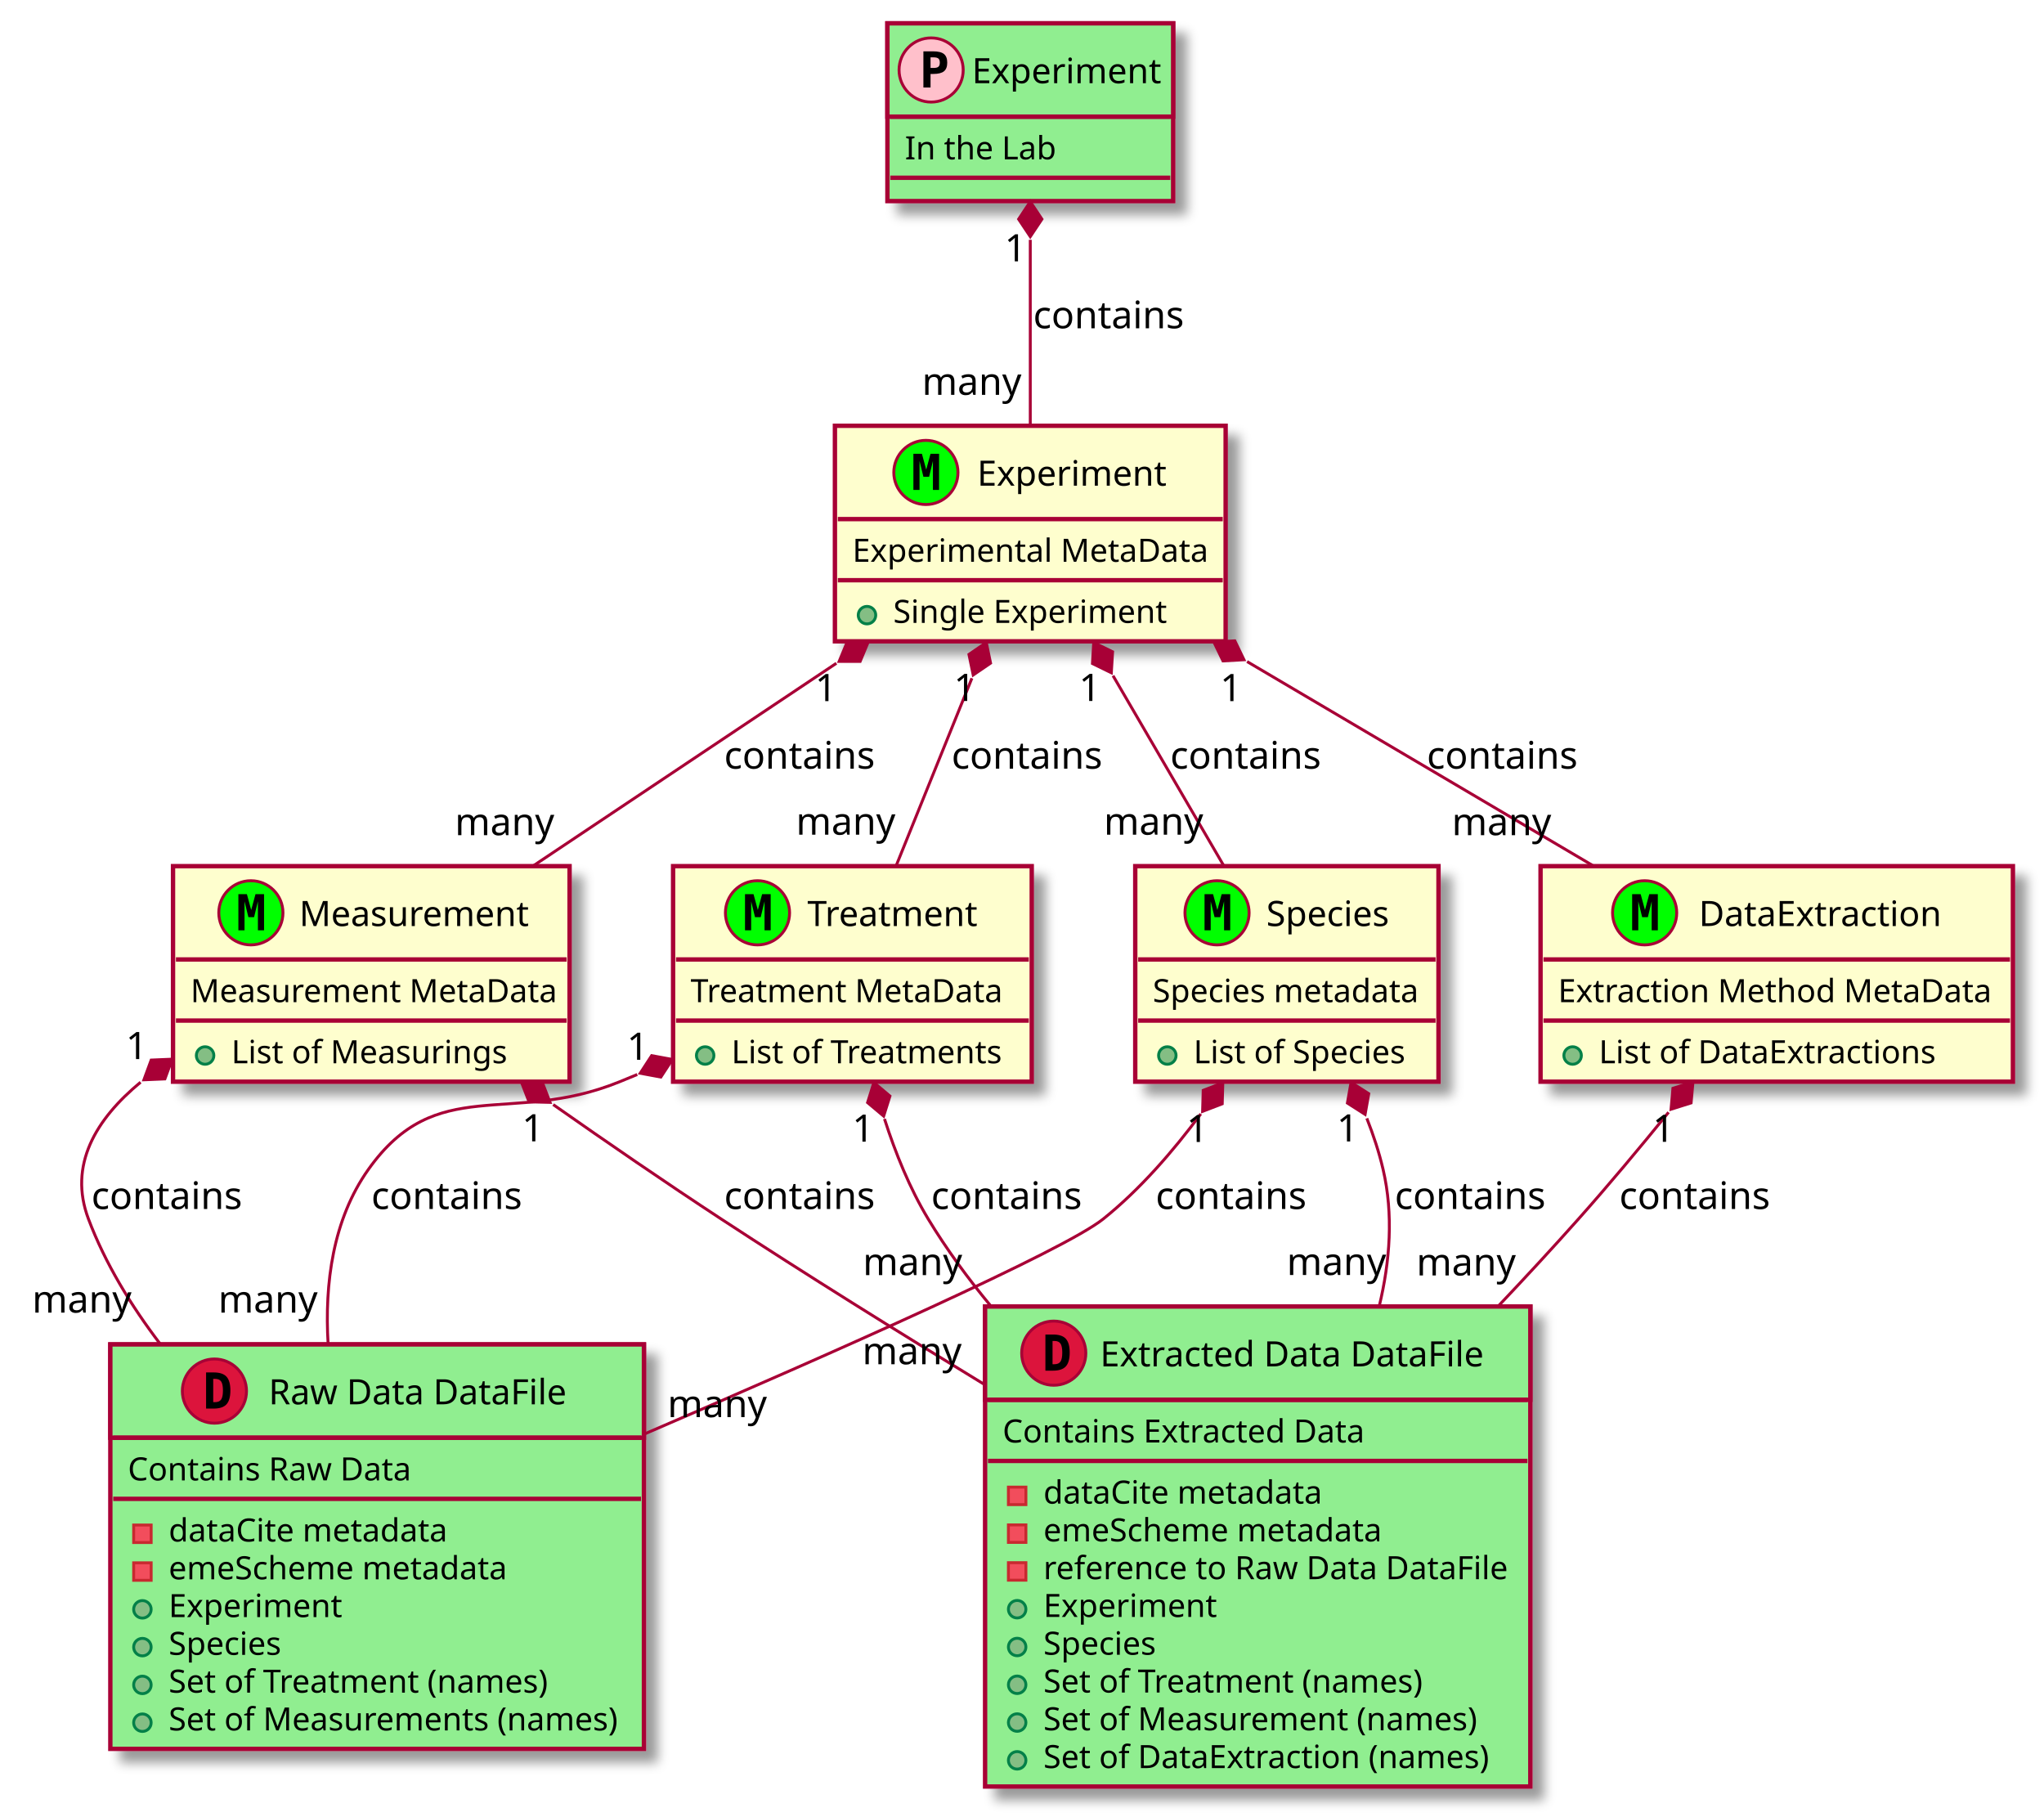
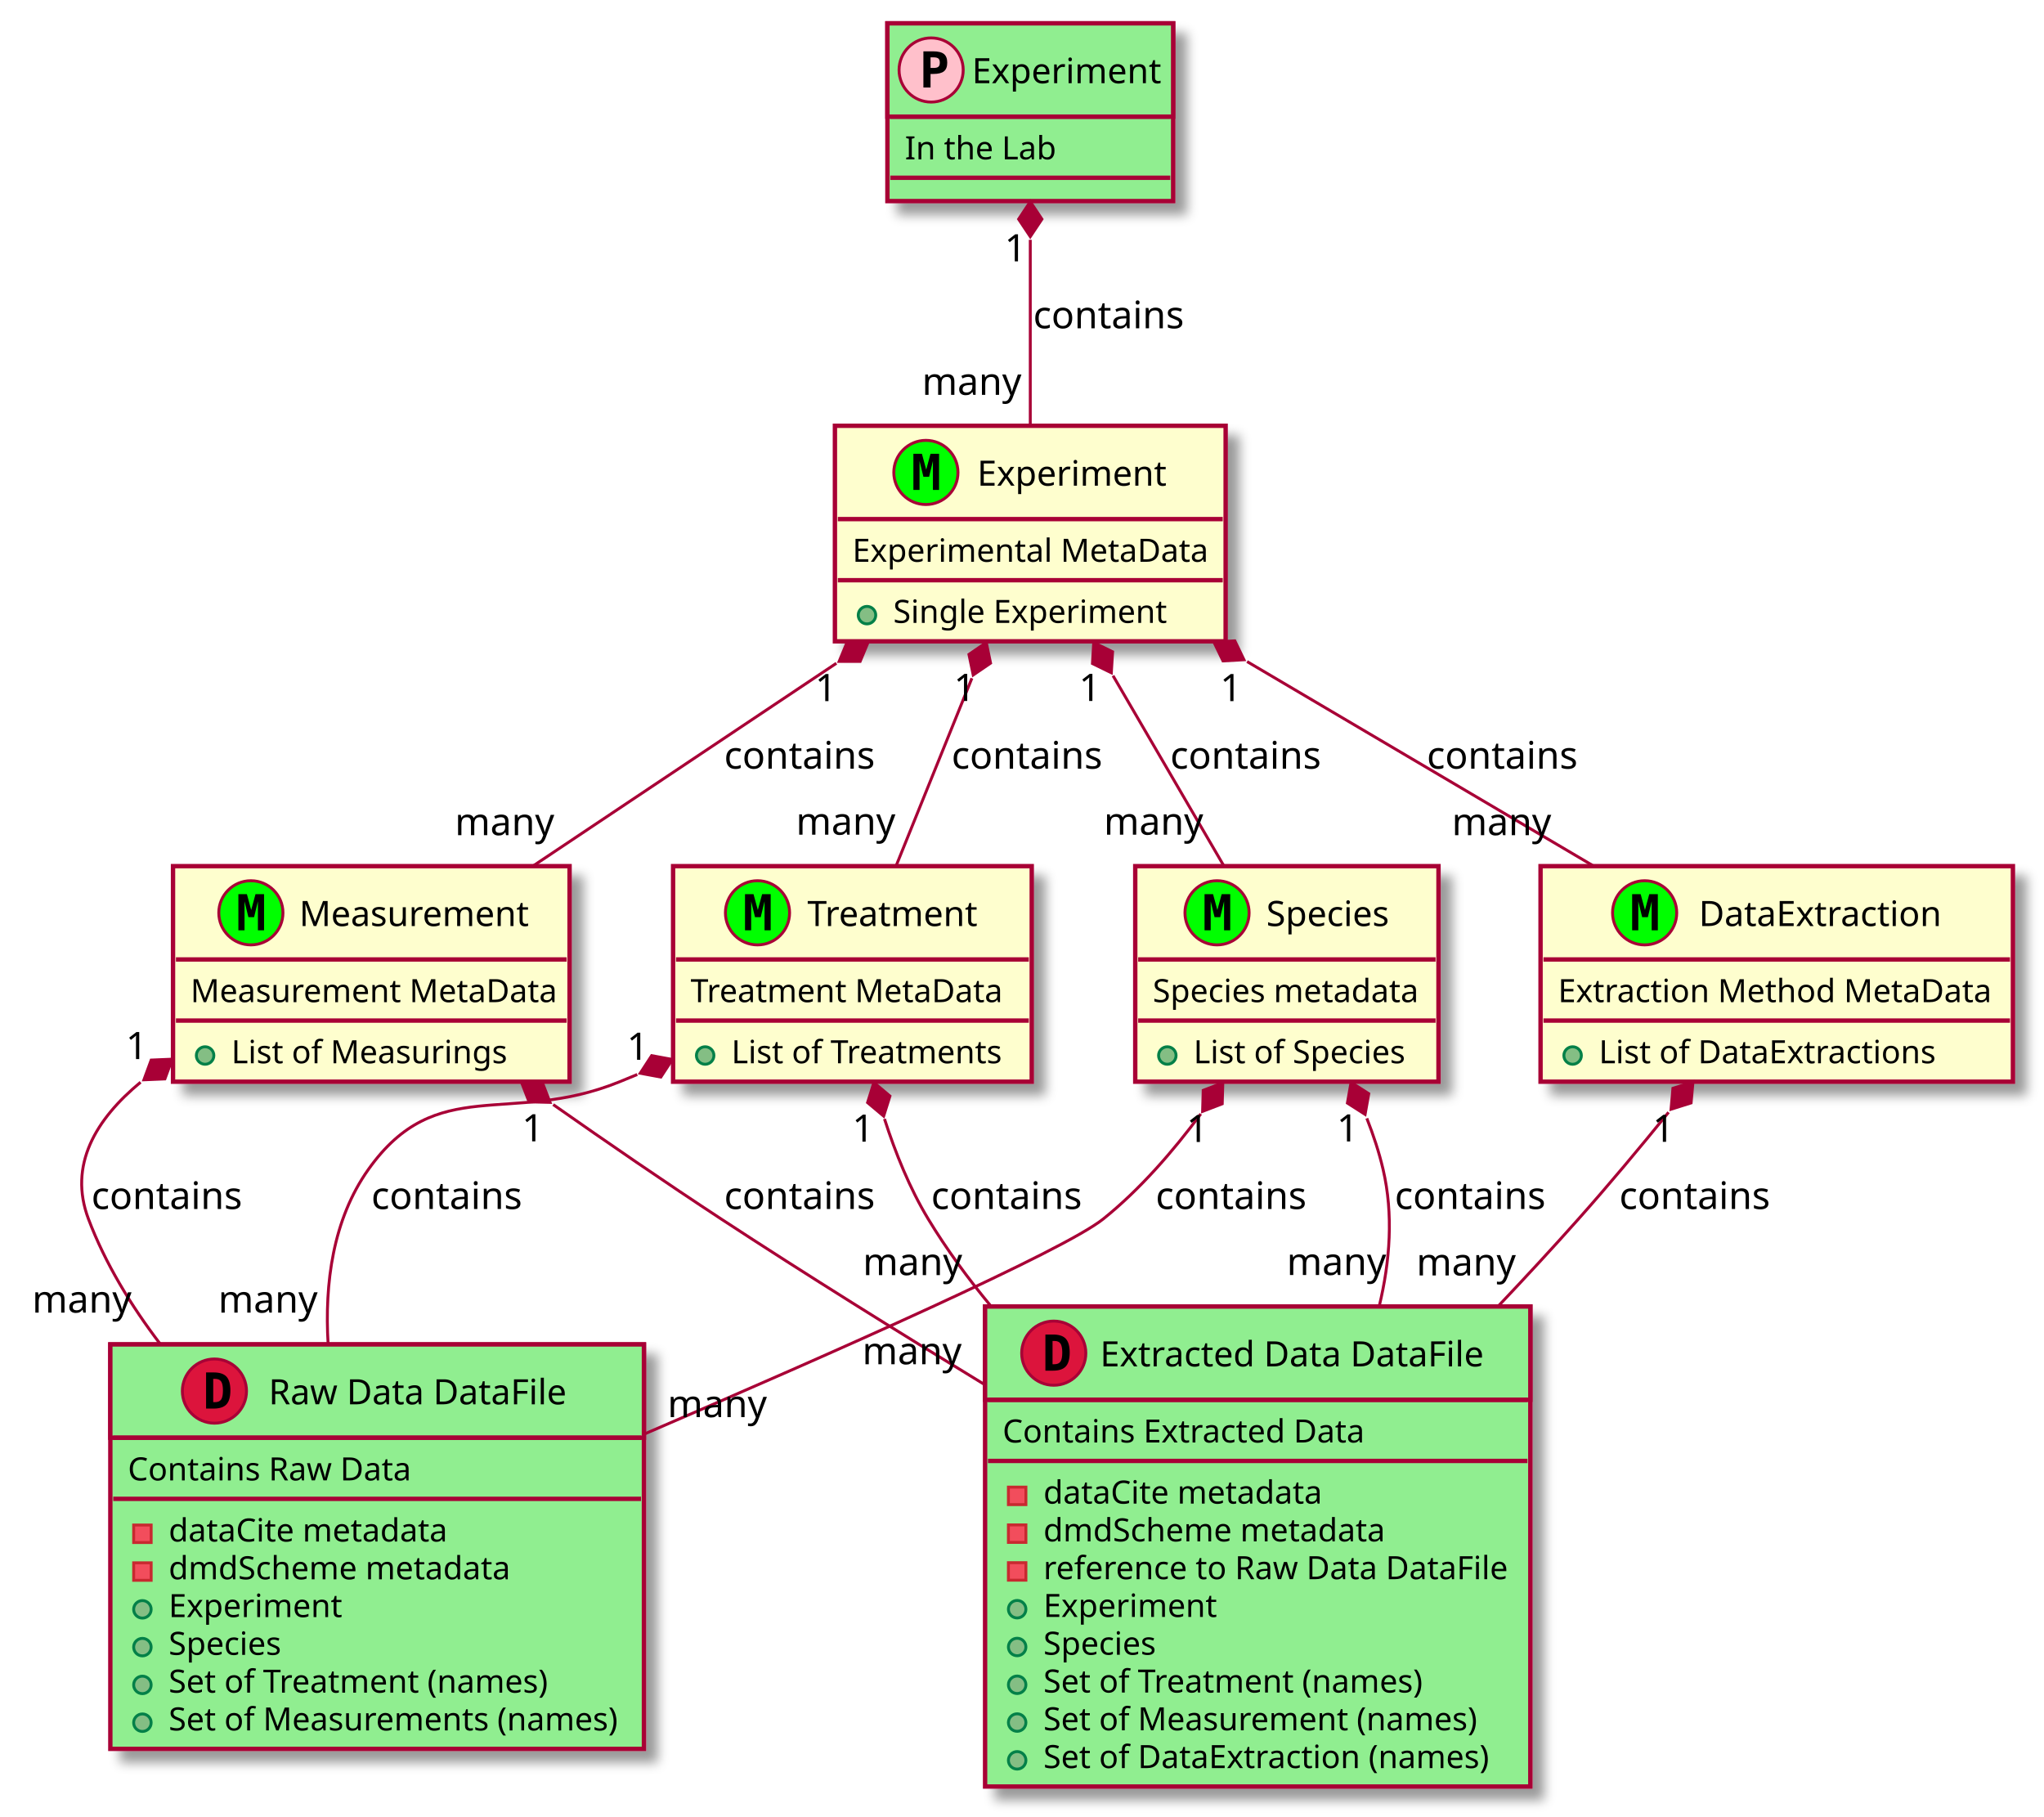
<svg xmlns="http://www.w3.org/2000/svg" contentScriptType="application/ecmascript" contentStyleType="text/css" height="623px" preserveAspectRatio="none" style="width:701px;height:623px;" version="1.1" viewBox="0 0 701 623" width="701px" zoomAndPan="magnify">
  <defs>
    <filter height="300%" id="fsqn8epoj242c" width="300%" x="-1" y="-1">
      <feGaussianBlur result="blurOut" stdDeviation="2.0" />
      <feColorMatrix in="blurOut" result="blurOut2" type="matrix" values="0 0 0 0 0 0 0 0 0 0 0 0 0 0 0 0 0 0 .4 0" />
      <feOffset dx="4.0" dy="4.0" in="blurOut2" result="blurOut3" />
      <feBlend in="SourceGraphic" in2="blurOut3" mode="normal" />
    </filter>
  </defs>
  <g>
    <rect fill="#90EE90" filter="url(#fsqn8epoj242c)" height="60.955" id="PhysExperiment" style="stroke: #A80036; stroke-width: 1.5;" width="98" x="304.339" y="8" />
    <rect fill="#90EE90" height="32" style="stroke: #A80036; stroke-width: 1.5;" width="98" x="304.339" y="8" />
    <ellipse cx="319.339" cy="24" fill="#FFC0CB" rx="11" ry="11" style="stroke: #A80036; stroke-width: 1.0;" />
    <path d="M319.133,19.666 L319.133,23.301 L320.137,23.301 Q321.341,23.301 321.826,22.895 Q322.312,22.488 322.312,21.483 Q322.312,20.479 321.826,20.072 Q321.341,19.666 320.137,19.666 Z M316.684,17.607 L320.046,17.607 Q322.611,17.607 323.735,18.52 Q324.86,19.433 324.86,21.483 Q324.86,23.534 323.735,24.447 Q322.611,25.36 320.046,25.36 L319.133,25.36 L319.133,30 L316.684,30 Z " />
    <text fill="#000000" font-family="sans-serif" font-size="12" lengthAdjust="spacingAndGlyphs" textLength="66" x="333.339" y="28.535">Experiment</text>
    <line style="stroke: #A80036; stroke-width: 1.5;" x1="305.339" x2="401.339" y1="40" y2="40" />
    <text fill="#000000" font-family="sans-serif" font-size="11" lengthAdjust="spacingAndGlyphs" textLength="52" x="310.339" y="54.635">In the Lab</text>
    <line style="stroke: #A80036; stroke-width: 1.5;" x1="305.339" x2="401.339" y1="60.955" y2="60.955" />
    <rect fill="#FEFECE" filter="url(#fsqn8epoj242c)" height="73.91" id="Experiment" style="stroke: #A80036; stroke-width: 1.5;" width="134" x="286.339" y="146" />
    <ellipse cx="317.539" cy="162" fill="#00FF00" rx="11" ry="11" style="stroke: #A80036; stroke-width: 1.0;" />
    <path d="M313.253,155.607 L316.175,155.607 L317.652,161.044 L319.122,155.607 L322.06,155.607 L322.06,168 L319.952,168 L319.952,158.072 L318.64,163.493 L316.69,163.493 L315.361,158.072 L315.361,168 L313.253,168 Z " />
    <text fill="#000000" font-family="sans-serif" font-size="12" lengthAdjust="spacingAndGlyphs" textLength="66" x="335.139" y="166.535">Experiment</text>
    <line style="stroke: #A80036; stroke-width: 1.5;" x1="287.339" x2="419.339" y1="178" y2="178" />
    <text fill="#000000" font-family="sans-serif" font-size="11" lengthAdjust="spacingAndGlyphs" textLength="122" x="292.339" y="192.635">Experimental MetaData</text>
    <line style="stroke: #A80036; stroke-width: 1.5;" x1="287.339" x2="419.339" y1="198.955" y2="198.955" />
    <ellipse cx="297.339" cy="210.933" fill="#84BE84" rx="3" ry="3" style="stroke: #038048; stroke-width: 1.0;" />
    <text fill="#000000" font-family="sans-serif" font-size="11" lengthAdjust="spacingAndGlyphs" textLength="96" x="306.339" y="213.59">Single Experiment</text>
    <rect fill="#FEFECE" filter="url(#fsqn8epoj242c)" height="73.91" id="Species" style="stroke: #A80036; stroke-width: 1.5;" width="104" x="389.339" y="297" />
    <ellipse cx="417.389" cy="313" fill="#00FF00" rx="11" ry="11" style="stroke: #A80036; stroke-width: 1.0;" />
    <path d="M413.103,306.607 L416.025,306.607 L417.502,312.044 L418.972,306.607 L421.91,306.607 L421.91,319 L419.802,319 L419.802,309.072 L418.49,314.493 L416.54,314.493 L415.212,309.072 L415.212,319 L413.103,319 Z " />
    <text fill="#000000" font-family="sans-serif" font-size="12" lengthAdjust="spacingAndGlyphs" textLength="43" x="434.289" y="317.535">Species</text>
    <line style="stroke: #A80036; stroke-width: 1.5;" x1="390.339" x2="492.339" y1="329" y2="329" />
    <text fill="#000000" font-family="sans-serif" font-size="11" lengthAdjust="spacingAndGlyphs" textLength="92" x="395.339" y="343.635">Species metadata</text>
    <line style="stroke: #A80036; stroke-width: 1.5;" x1="390.339" x2="492.339" y1="349.955" y2="349.955" />
    <ellipse cx="400.339" cy="361.933" fill="#84BE84" rx="3" ry="3" style="stroke: #038048; stroke-width: 1.0;" />
    <text fill="#000000" font-family="sans-serif" font-size="11" lengthAdjust="spacingAndGlyphs" textLength="76" x="409.339" y="364.59">List of Species</text>
    <rect fill="#FEFECE" filter="url(#fsqn8epoj242c)" height="73.91" id="Treatment" style="stroke: #A80036; stroke-width: 1.5;" width="123" x="230.839" y="297" />
    <ellipse cx="259.789" cy="313" fill="#00FF00" rx="11" ry="11" style="stroke: #A80036; stroke-width: 1.0;" />
    <path d="M255.503,306.607 L258.425,306.607 L259.902,312.044 L261.372,306.607 L264.31,306.607 L264.31,319 L262.202,319 L262.202,309.072 L260.89,314.493 L258.94,314.493 L257.611,309.072 L257.611,319 L255.503,319 Z " />
    <text fill="#000000" font-family="sans-serif" font-size="12" lengthAdjust="spacingAndGlyphs" textLength="60" x="276.889" y="317.535">Treatment</text>
    <line style="stroke: #A80036; stroke-width: 1.5;" x1="231.839" x2="352.839" y1="329" y2="329" />
    <text fill="#000000" font-family="sans-serif" font-size="11" lengthAdjust="spacingAndGlyphs" textLength="107" x="236.839" y="343.635">Treatment MetaData</text>
    <line style="stroke: #A80036; stroke-width: 1.5;" x1="231.839" x2="352.839" y1="349.955" y2="349.955" />
    <ellipse cx="241.839" cy="361.933" fill="#84BE84" rx="3" ry="3" style="stroke: #038048; stroke-width: 1.0;" />
    <text fill="#000000" font-family="sans-serif" font-size="11" lengthAdjust="spacingAndGlyphs" textLength="97" x="250.839" y="364.59">List of Treatments</text>
    <rect fill="#FEFECE" filter="url(#fsqn8epoj242c)" height="73.91" id="Measurement" style="stroke: #A80036; stroke-width: 1.5;" width="136" x="59.339" y="297" />
    <ellipse cx="86.039" cy="313" fill="#00FF00" rx="11" ry="11" style="stroke: #A80036; stroke-width: 1.0;" />
    <path d="M81.753,306.607 L84.675,306.607 L86.153,312.044 L87.622,306.607 L90.56,306.607 L90.56,319 L88.452,319 L88.452,309.072 L87.14,314.493 L85.19,314.493 L83.862,309.072 L83.862,319 L81.753,319 Z " />
    <text fill="#000000" font-family="sans-serif" font-size="12" lengthAdjust="spacingAndGlyphs" textLength="78" x="102.639" y="317.535">Measurement</text>
    <line style="stroke: #A80036; stroke-width: 1.5;" x1="60.339" x2="194.339" y1="329" y2="329" />
    <text fill="#000000" font-family="sans-serif" font-size="11" lengthAdjust="spacingAndGlyphs" textLength="124" x="65.339" y="343.635">Measurement MetaData</text>
    <line style="stroke: #A80036; stroke-width: 1.5;" x1="60.339" x2="194.339" y1="349.955" y2="349.955" />
    <ellipse cx="70.339" cy="361.933" fill="#84BE84" rx="3" ry="3" style="stroke: #038048; stroke-width: 1.0;" />
    <text fill="#000000" font-family="sans-serif" font-size="11" lengthAdjust="spacingAndGlyphs" textLength="98" x="79.339" y="364.59">List of Measurings</text>
    <rect fill="#90EE90" filter="url(#fsqn8epoj242c)" height="138.685" id="RawData" style="stroke: #A80036; stroke-width: 1.5;" width="183" x="37.839" y="461" />
    <rect fill="#90EE90" height="32" style="stroke: #A80036; stroke-width: 1.5;" width="183" x="37.839" y="461" />
    <ellipse cx="73.539" cy="477" fill="#DC143C" rx="11" ry="11" style="stroke: #A80036; stroke-width: 1.0;" />
    <path d="M73.125,472.815 L73.125,480.792 L73.789,480.792 Q75.234,480.792 75.848,479.883 Q76.462,478.974 76.462,476.791 Q76.462,474.625 75.848,473.72 Q75.234,472.815 73.789,472.815 Z M70.676,470.607 L73.299,470.607 Q76.338,470.607 77.674,472.055 Q79.01,473.504 79.01,476.791 Q79.01,480.086 77.674,481.543 Q76.338,483 73.299,483 L70.676,483 Z " />
    <text fill="#000000" font-family="sans-serif" font-size="12" lengthAdjust="spacingAndGlyphs" textLength="105" x="92.139" y="481.535">Raw Data DataFile</text>
    <line style="stroke: #A80036; stroke-width: 1.5;" x1="38.839" x2="219.839" y1="493" y2="493" />
    <text fill="#000000" font-family="sans-serif" font-size="11" lengthAdjust="spacingAndGlyphs" textLength="99" x="43.839" y="507.635">Contains Raw Data</text>
    <line style="stroke: #A80036; stroke-width: 1.5;" x1="38.839" x2="219.839" y1="513.955" y2="513.955" />
    <rect fill="#F24D5C" height="6" style="stroke: #C82930; stroke-width: 1.0;" width="6" x="45.839" y="522.933" />
    <text fill="#000000" font-family="sans-serif" font-size="11" lengthAdjust="spacingAndGlyphs" textLength="96" x="57.839" y="528.59">dataCite metadata</text>
    <rect fill="#F24D5C" height="6" style="stroke: #C82930; stroke-width: 1.0;" width="6" x="45.839" y="535.888" />
-     <text fill="#000000" font-family="sans-serif" font-size="11" lengthAdjust="spacingAndGlyphs" textLength="115" x="57.839" y="541.545">emeScheme metadata</text>
+     <text fill="#000000" font-family="sans-serif" font-size="11" lengthAdjust="spacingAndGlyphs" textLength="115" x="57.839" y="541.545">dmdScheme metadata</text>
    <ellipse cx="48.839" cy="551.843" fill="#84BE84" rx="3" ry="3" style="stroke: #038048; stroke-width: 1.0;" />
    <text fill="#000000" font-family="sans-serif" font-size="11" lengthAdjust="spacingAndGlyphs" textLength="61" x="57.839" y="554.5">Experiment</text>
    <ellipse cx="48.839" cy="564.798" fill="#84BE84" rx="3" ry="3" style="stroke: #038048; stroke-width: 1.0;" />
    <text fill="#000000" font-family="sans-serif" font-size="11" lengthAdjust="spacingAndGlyphs" textLength="40" x="57.839" y="567.455">Species</text>
    <ellipse cx="48.839" cy="577.753" fill="#84BE84" rx="3" ry="3" style="stroke: #038048; stroke-width: 1.0;" />
    <text fill="#000000" font-family="sans-serif" font-size="11" lengthAdjust="spacingAndGlyphs" textLength="134" x="57.839" y="580.41">Set of Treatment (names)</text>
    <ellipse cx="48.839" cy="590.708" fill="#84BE84" rx="3" ry="3" style="stroke: #038048; stroke-width: 1.0;" />
    <text fill="#000000" font-family="sans-serif" font-size="11" lengthAdjust="spacingAndGlyphs" textLength="157" x="57.839" y="593.365">Set of Measurements (names)</text>
    <rect fill="#FEFECE" filter="url(#fsqn8epoj242c)" height="73.91" id="DataExtraction" style="stroke: #A80036; stroke-width: 1.5;" width="162" x="528.339" y="297" />
    <ellipse cx="564.039" cy="313" fill="#00FF00" rx="11" ry="11" style="stroke: #A80036; stroke-width: 1.0;" />
    <path d="M559.753,306.607 L562.675,306.607 L564.153,312.044 L565.622,306.607 L568.56,306.607 L568.56,319 L566.452,319 L566.452,309.072 L565.14,314.493 L563.19,314.493 L561.861,309.072 L561.861,319 L559.753,319 Z " />
    <text fill="#000000" font-family="sans-serif" font-size="12" lengthAdjust="spacingAndGlyphs" textLength="84" x="582.639" y="317.535">DataExtraction</text>
    <line style="stroke: #A80036; stroke-width: 1.5;" x1="529.339" x2="689.339" y1="329" y2="329" />
    <text fill="#000000" font-family="sans-serif" font-size="11" lengthAdjust="spacingAndGlyphs" textLength="150" x="534.339" y="343.635">Extraction Method MetaData</text>
    <line style="stroke: #A80036; stroke-width: 1.5;" x1="529.339" x2="689.339" y1="349.955" y2="349.955" />
    <ellipse cx="539.339" cy="361.933" fill="#84BE84" rx="3" ry="3" style="stroke: #038048; stroke-width: 1.0;" />
    <text fill="#000000" font-family="sans-serif" font-size="11" lengthAdjust="spacingAndGlyphs" textLength="121" x="548.339" y="364.59">List of DataExtractions</text>
    <rect fill="#90EE90" filter="url(#fsqn8epoj242c)" height="164.596" id="ExtractedData" style="stroke: #A80036; stroke-width: 1.5;" width="187" x="337.839" y="448" />
    <rect fill="#90EE90" height="32" style="stroke: #A80036; stroke-width: 1.5;" width="187" x="337.839" y="448" />
    <ellipse cx="361.389" cy="464" fill="#DC143C" rx="11" ry="11" style="stroke: #A80036; stroke-width: 1.0;" />
    <path d="M360.975,459.815 L360.975,467.792 L361.639,467.792 Q363.084,467.792 363.698,466.883 Q364.312,465.974 364.312,463.791 Q364.312,461.625 363.698,460.72 Q363.084,459.815 361.639,459.815 Z M358.526,457.607 L361.149,457.607 Q364.188,457.607 365.524,459.055 Q366.86,460.504 366.86,463.791 Q366.86,467.086 365.524,468.543 Q364.188,470 361.149,470 L358.526,470 Z " />
    <text fill="#000000" font-family="sans-serif" font-size="12" lengthAdjust="spacingAndGlyphs" textLength="136" x="377.289" y="468.535">Extracted Data DataFile</text>
    <line style="stroke: #A80036; stroke-width: 1.5;" x1="338.839" x2="523.839" y1="480" y2="480" />
    <text fill="#000000" font-family="sans-serif" font-size="11" lengthAdjust="spacingAndGlyphs" textLength="129" x="343.839" y="494.635">Contains Extracted Data</text>
    <line style="stroke: #A80036; stroke-width: 1.5;" x1="338.839" x2="523.839" y1="500.955" y2="500.955" />
    <rect fill="#F24D5C" height="6" style="stroke: #C82930; stroke-width: 1.0;" width="6" x="345.839" y="509.933" />
    <text fill="#000000" font-family="sans-serif" font-size="11" lengthAdjust="spacingAndGlyphs" textLength="96" x="357.839" y="515.59">dataCite metadata</text>
    <rect fill="#F24D5C" height="6" style="stroke: #C82930; stroke-width: 1.0;" width="6" x="345.839" y="522.888" />
-     <text fill="#000000" font-family="sans-serif" font-size="11" lengthAdjust="spacingAndGlyphs" textLength="115" x="357.839" y="528.545">emeScheme metadata</text>
+     <text fill="#000000" font-family="sans-serif" font-size="11" lengthAdjust="spacingAndGlyphs" textLength="115" x="357.839" y="528.545">dmdScheme metadata</text>
    <rect fill="#F24D5C" height="6" style="stroke: #C82930; stroke-width: 1.0;" width="6" x="345.839" y="535.843" />
    <text fill="#000000" font-family="sans-serif" font-size="11" lengthAdjust="spacingAndGlyphs" textLength="161" x="357.839" y="541.5">reference to Raw Data DataFile</text>
    <ellipse cx="348.839" cy="551.798" fill="#84BE84" rx="3" ry="3" style="stroke: #038048; stroke-width: 1.0;" />
    <text fill="#000000" font-family="sans-serif" font-size="11" lengthAdjust="spacingAndGlyphs" textLength="61" x="357.839" y="554.455">Experiment</text>
    <ellipse cx="348.839" cy="564.753" fill="#84BE84" rx="3" ry="3" style="stroke: #038048; stroke-width: 1.0;" />
    <text fill="#000000" font-family="sans-serif" font-size="11" lengthAdjust="spacingAndGlyphs" textLength="40" x="357.839" y="567.41">Species</text>
    <ellipse cx="348.839" cy="577.708" fill="#84BE84" rx="3" ry="3" style="stroke: #038048; stroke-width: 1.0;" />
    <text fill="#000000" font-family="sans-serif" font-size="11" lengthAdjust="spacingAndGlyphs" textLength="134" x="357.839" y="580.365">Set of Treatment (names)</text>
    <ellipse cx="348.839" cy="590.663" fill="#84BE84" rx="3" ry="3" style="stroke: #038048; stroke-width: 1.0;" />
    <text fill="#000000" font-family="sans-serif" font-size="11" lengthAdjust="spacingAndGlyphs" textLength="151" x="357.839" y="593.32">Set of Measurement (names)</text>
    <ellipse cx="348.839" cy="603.618" fill="#84BE84" rx="3" ry="3" style="stroke: #038048; stroke-width: 1.0;" />
    <text fill="#000000" font-family="sans-serif" font-size="11" lengthAdjust="spacingAndGlyphs" textLength="158" x="357.839" y="606.275">Set of DataExtraction (names)</text>
    <path d="M353.339,82.24 C353.339,102.597 353.339,126.55 353.339,145.993 " fill="none" id="PhysExperiment-Experiment" style="stroke: #A80036; stroke-width: 1.0;" />
    <polygon fill="#A80036" points="353.339,69.145,349.339,75.145,353.339,81.145,357.339,75.145,353.339,69.145" style="stroke: #A80036; stroke-width: 1.0;" />
    <text fill="#000000" font-family="sans-serif" font-size="13" lengthAdjust="spacingAndGlyphs" textLength="54" x="354.339" y="112.568">contains</text>
    <text fill="#000000" font-family="sans-serif" font-size="13" lengthAdjust="spacingAndGlyphs" textLength="8" x="344.514" y="89.617">1</text>
    <text fill="#000000" font-family="sans-serif" font-size="13" lengthAdjust="spacingAndGlyphs" textLength="34" x="316.205" y="135.392">many</text>
    <path d="M381.714,231.689 C394.035,252.83 408.234,277.194 419.684,296.842 " fill="none" id="Experiment-Species" style="stroke: #A80036; stroke-width: 1.0;" />
    <polygon fill="#A80036" points="375.092,220.326,374.657,227.524,381.134,230.694,381.569,223.496,375.092,220.326" style="stroke: #A80036; stroke-width: 1.0;" />
    <text fill="#000000" font-family="sans-serif" font-size="13" lengthAdjust="spacingAndGlyphs" textLength="54" x="401.339" y="263.568">contains</text>
    <text fill="#000000" font-family="sans-serif" font-size="13" lengthAdjust="spacingAndGlyphs" textLength="8" x="370.032" y="240.352">1</text>
    <text fill="#000000" font-family="sans-serif" font-size="13" lengthAdjust="spacingAndGlyphs" textLength="34" x="378.557" y="286.214">many</text>
    <path d="M333.314,232.571 C324.857,253.506 315.177,277.467 307.35,296.842 " fill="none" id="Experiment-Treatment" style="stroke: #A80036; stroke-width: 1.0;" />
    <polygon fill="#A80036" points="338.26,220.326,332.304,224.391,333.766,231.452,339.722,227.387,338.26,220.326" style="stroke: #A80036; stroke-width: 1.0;" />
    <text fill="#000000" font-family="sans-serif" font-size="13" lengthAdjust="spacingAndGlyphs" textLength="54" x="326.339" y="263.568">contains</text>
    <text fill="#000000" font-family="sans-serif" font-size="13" lengthAdjust="spacingAndGlyphs" textLength="8" x="327.101" y="240.352">1</text>
    <text fill="#000000" font-family="sans-serif" font-size="13" lengthAdjust="spacingAndGlyphs" textLength="34" x="272.983" y="286.214">many</text>
    <path d="M286.844,227.428 C253.861,249.466 214.474,275.782 183.092,296.75 " fill="none" id="Experiment-Measurement" style="stroke: #A80036; stroke-width: 1.0;" />
    <polygon fill="#A80036" points="297.764,220.132,290.553,220.14,287.786,226.799,294.997,226.792,297.764,220.132" style="stroke: #A80036; stroke-width: 1.0;" />
    <text fill="#000000" font-family="sans-serif" font-size="13" lengthAdjust="spacingAndGlyphs" textLength="54" x="248.339" y="263.568">contains</text>
    <text fill="#000000" font-family="sans-serif" font-size="13" lengthAdjust="spacingAndGlyphs" textLength="8" x="279.524" y="240.406">1</text>
    <text fill="#000000" font-family="sans-serif" font-size="13" lengthAdjust="spacingAndGlyphs" textLength="34" x="155.994" y="286.382">many</text>
    <path d="M427.688,226.854 C465.246,249.008 510.329,275.599 546.186,296.75 " fill="none" id="Experiment-DataExtraction" style="stroke: #A80036; stroke-width: 1.0;" />
    <polygon fill="#A80036" points="416.292,220.132,419.428,226.626,426.628,226.229,423.492,219.735,416.292,220.132" style="stroke: #A80036; stroke-width: 1.0;" />
    <text fill="#000000" font-family="sans-serif" font-size="13" lengthAdjust="spacingAndGlyphs" textLength="54" x="489.339" y="263.568">contains</text>
    <text fill="#000000" font-family="sans-serif" font-size="13" lengthAdjust="spacingAndGlyphs" textLength="8" x="418.424" y="240.406">1</text>
    <text fill="#000000" font-family="sans-serif" font-size="13" lengthAdjust="spacingAndGlyphs" textLength="34" x="497.909" y="286.382">many</text>
    <path d="M411.815,381.959 C402.283,394.82 390.895,407.933 378.339,418 C364.877,428.794 286.282,463.659 220.941,491.747 " fill="none" id="Species-RawData" style="stroke: #A80036; stroke-width: 1.0;" />
    <polygon fill="#A80036" points="419.371,371.287,412.64,373.873,412.437,381.081,419.169,378.495,419.371,371.287" style="stroke: #A80036; stroke-width: 1.0;" />
    <text fill="#000000" font-family="sans-serif" font-size="13" lengthAdjust="spacingAndGlyphs" textLength="54" x="396.339" y="414.568">contains</text>
    <text fill="#000000" font-family="sans-serif" font-size="13" lengthAdjust="spacingAndGlyphs" textLength="8" x="406.908" y="391.588">1</text>
    <text fill="#000000" font-family="sans-serif" font-size="13" lengthAdjust="spacingAndGlyphs" textLength="34" x="228.917" y="485.941">many</text>
    <path d="M218.544,368.447 C216.459,369.319 214.387,370.171 212.339,371 C174.813,386.181 149.78,367.997 126.339,401 C114.163,418.143 111.282,440.038 112.529,460.928 " fill="none" id="Treatment-RawData" style="stroke: #A80036; stroke-width: 1.0;" />
    <polygon fill="#A80036" points="230.583,363.286,223.492,361.974,219.554,368.015,226.644,369.327,230.583,363.286" style="stroke: #A80036; stroke-width: 1.0;" />
    <text fill="#000000" font-family="sans-serif" font-size="13" lengthAdjust="spacingAndGlyphs" textLength="54" x="127.339" y="414.568">contains</text>
    <text fill="#000000" font-family="sans-serif" font-size="13" lengthAdjust="spacingAndGlyphs" textLength="8" x="214.98" y="363.397">1</text>
    <text fill="#000000" font-family="sans-serif" font-size="13" lengthAdjust="spacingAndGlyphs" textLength="34" x="74.832" y="450.101">many</text>
    <path d="M48.211,371.094 C32.843,383.79 23.371,399.535 30.339,418 C36.08,433.214 44.919,447.704 55,460.918 " fill="none" id="Measurement-RawData" style="stroke: #A80036; stroke-width: 1.0;" />
    <polygon fill="#A80036" points="59.048,363.193,51.843,363.496,49.351,370.263,56.556,369.96,59.048,363.193" style="stroke: #A80036; stroke-width: 1.0;" />
    <text fill="#000000" font-family="sans-serif" font-size="13" lengthAdjust="spacingAndGlyphs" textLength="54" x="31.339" y="414.568">contains</text>
    <text fill="#000000" font-family="sans-serif" font-size="13" lengthAdjust="spacingAndGlyphs" textLength="8" x="43.141" y="363.156">1</text>
    <text fill="#000000" font-family="sans-serif" font-size="13" lengthAdjust="spacingAndGlyphs" textLength="34" x="11.01" y="450.089">many</text>
    <path d="M468.757,383.467 C471.033,389.242 472.979,395.159 474.339,401 C477.913,416.343 476.728,432.453 473.016,447.897 " fill="none" id="Species-ExtractedData" style="stroke: #A80036; stroke-width: 1.0;" />
    <polygon fill="#A80036" points="463.349,371.135,462.096,378.237,468.169,382.125,469.422,375.023,463.349,371.135" style="stroke: #A80036; stroke-width: 1.0;" />
    <text fill="#000000" font-family="sans-serif" font-size="13" lengthAdjust="spacingAndGlyphs" textLength="54" x="478.339" y="414.568">contains</text>
    <text fill="#000000" font-family="sans-serif" font-size="13" lengthAdjust="spacingAndGlyphs" textLength="8" x="458.444" y="391.41">1</text>
    <text fill="#000000" font-family="sans-serif" font-size="13" lengthAdjust="spacingAndGlyphs" textLength="34" x="441.291" y="437.192">many</text>
    <path d="M303.341,383.678 C307.105,395.413 312.016,407.543 318.339,418 C324.571,428.304 331.947,438.355 339.899,447.941 " fill="none" id="Treatment-ExtractedData" style="stroke: #A80036; stroke-width: 1.0;" />
    <polygon fill="#A80036" points="299.695,371.198,297.538,378.079,303.06,382.717,305.217,375.836,299.695,371.198" style="stroke: #A80036; stroke-width: 1.0;" />
    <text fill="#000000" font-family="sans-serif" font-size="13" lengthAdjust="spacingAndGlyphs" textLength="54" x="319.339" y="414.568">contains</text>
    <text fill="#000000" font-family="sans-serif" font-size="13" lengthAdjust="spacingAndGlyphs" textLength="8" x="292.272" y="391.483">1</text>
    <text fill="#000000" font-family="sans-serif" font-size="13" lengthAdjust="spacingAndGlyphs" textLength="34" x="295.902" y="437.24">many</text>
    <path d="M189.722,378.761 C208.119,391.662 228.399,405.598 247.339,418 C276.314,436.973 308.373,456.923 337.504,474.666 " fill="none" id="Measurement-ExtractedData" style="stroke: #A80036; stroke-width: 1.0;" />
    <polygon fill="#A80036" points="178.837,371.094,181.44,377.82,188.648,378.004,186.046,371.279,178.837,371.094" style="stroke: #A80036; stroke-width: 1.0;" />
    <text fill="#000000" font-family="sans-serif" font-size="13" lengthAdjust="spacingAndGlyphs" textLength="54" x="248.339" y="414.568">contains</text>
    <text fill="#000000" font-family="sans-serif" font-size="13" lengthAdjust="spacingAndGlyphs" textLength="8" x="179.001" y="391.362">1</text>
    <text fill="#000000" font-family="sans-serif" font-size="13" lengthAdjust="spacingAndGlyphs" textLength="34" x="295.711" y="467.807">many</text>
    <path d="M572.248,381.406 C562.419,393.524 551.663,406.402 541.339,418 C532.621,427.794 523.306,437.87 513.922,447.778 " fill="none" id="DataExtraction-ExtractedData" style="stroke: #A80036; stroke-width: 1.0;" />
    <polygon fill="#A80036" points="580.613,371.003,573.736,373.172,573.093,380.355,579.97,378.186,580.613,371.003" style="stroke: #A80036; stroke-width: 1.0;" />
    <text fill="#000000" font-family="sans-serif" font-size="13" lengthAdjust="spacingAndGlyphs" textLength="54" x="555.339" y="414.568">contains</text>
    <text fill="#000000" font-family="sans-serif" font-size="13" lengthAdjust="spacingAndGlyphs" textLength="8" x="566.783" y="391.534">1</text>
    <text fill="#000000" font-family="sans-serif" font-size="13" lengthAdjust="spacingAndGlyphs" textLength="34" x="485.763" y="437.343">many</text>
  </g>
</svg>
